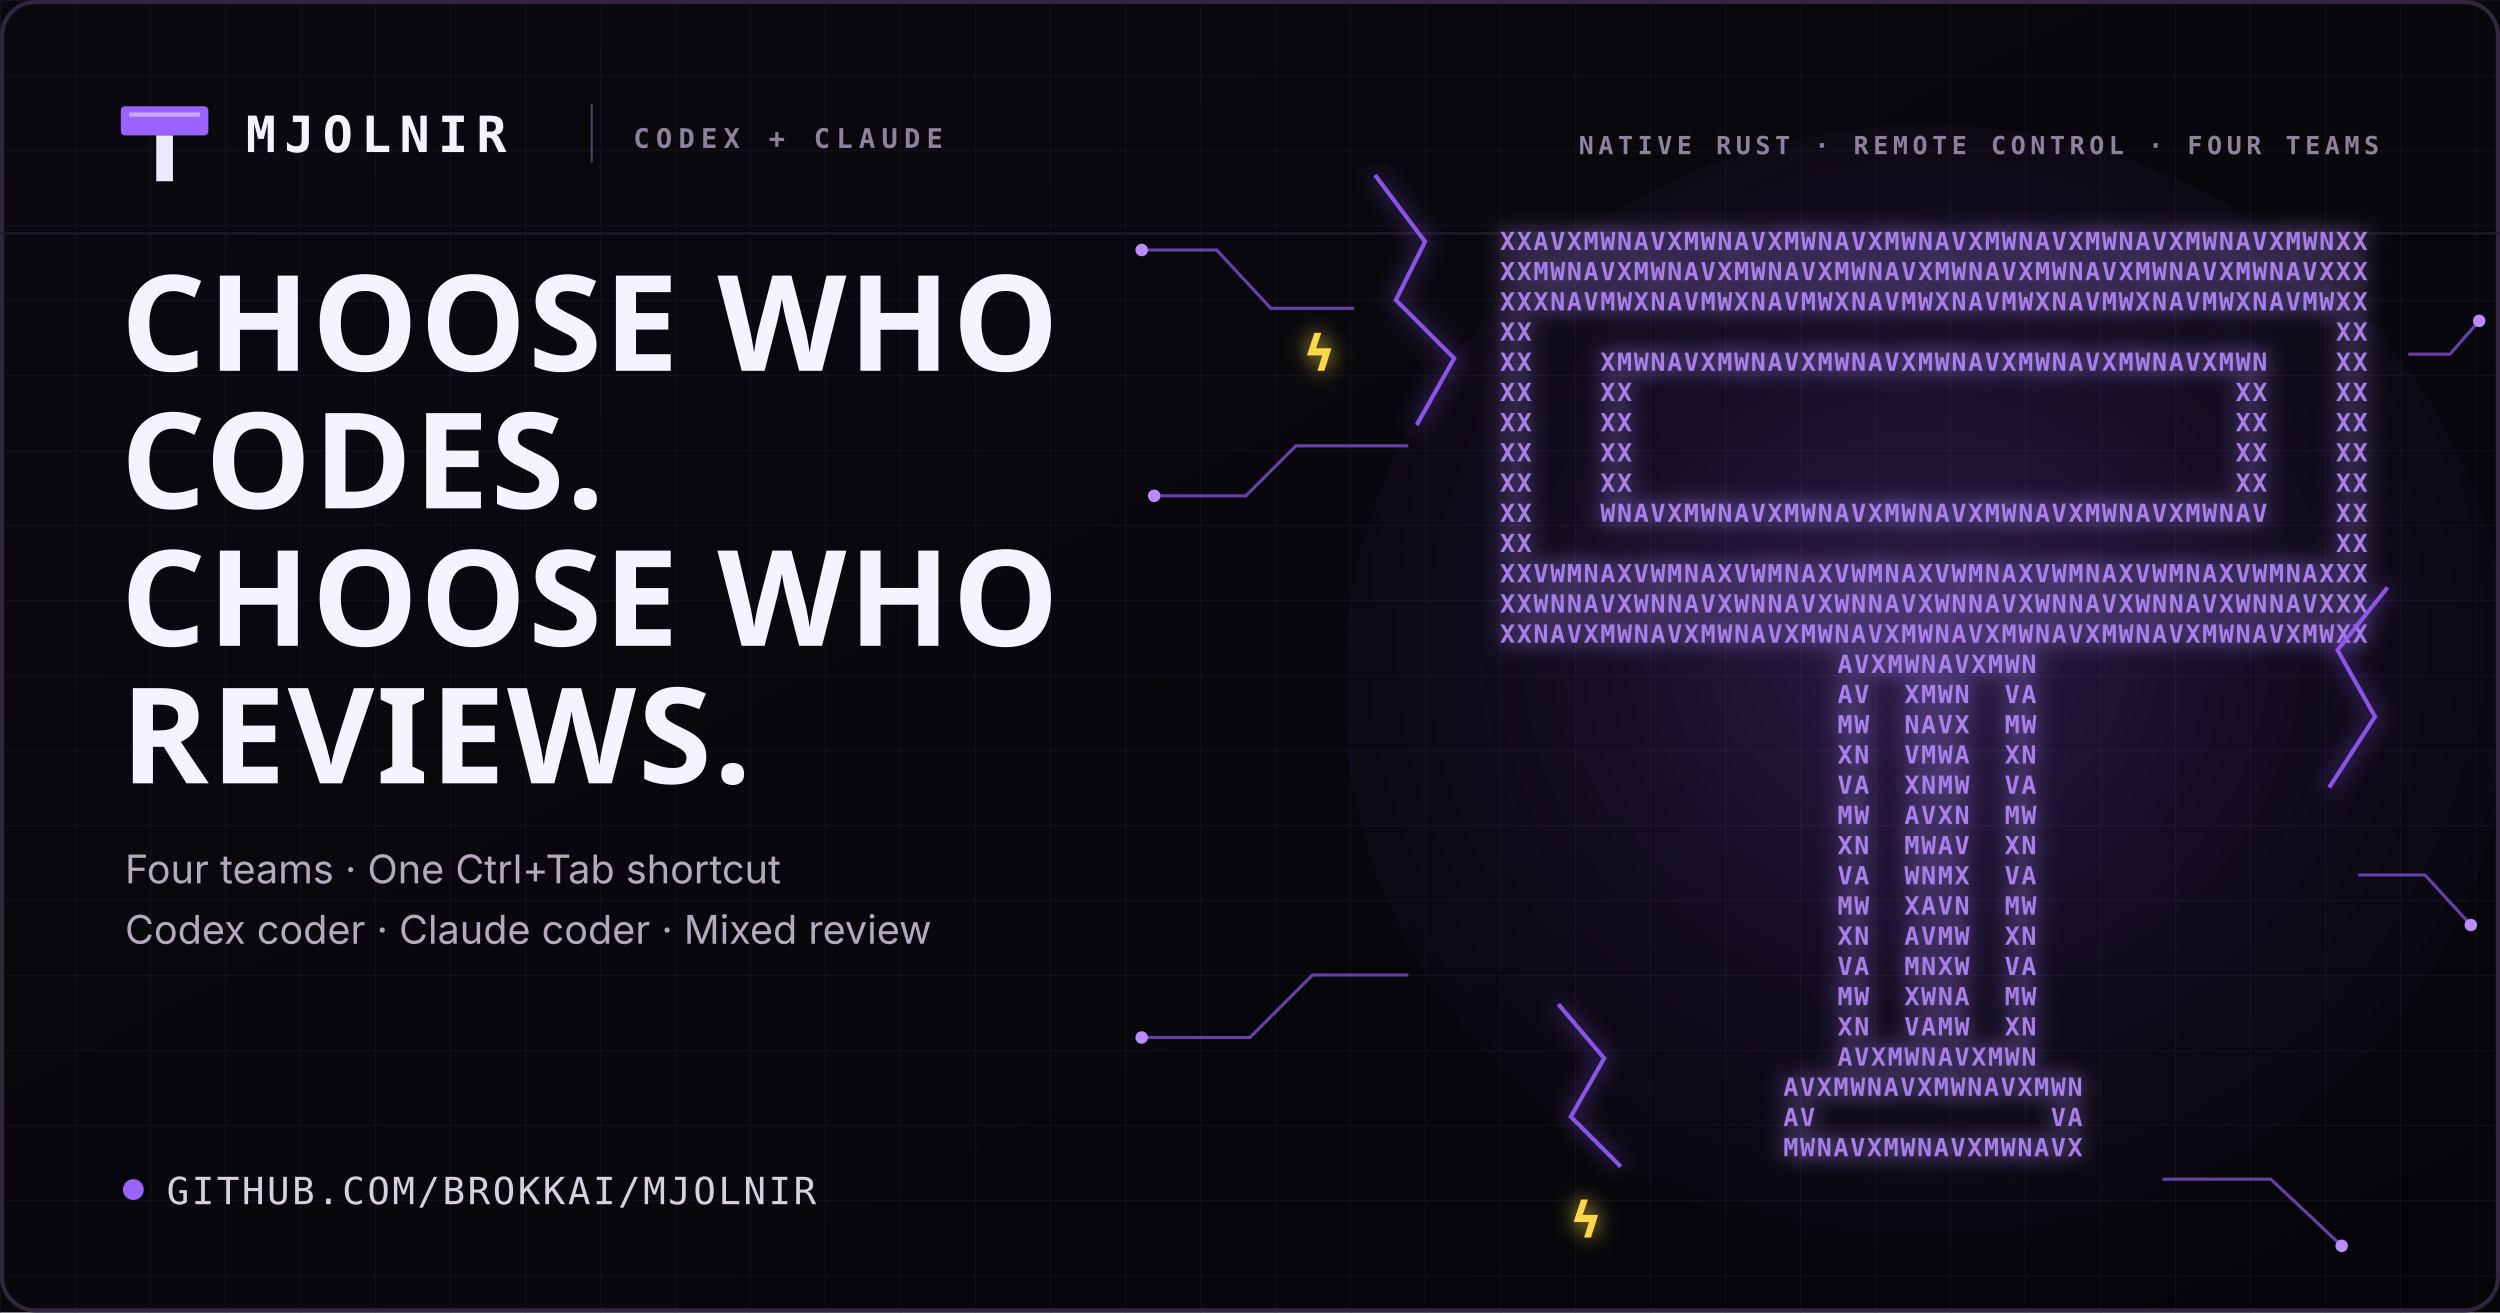
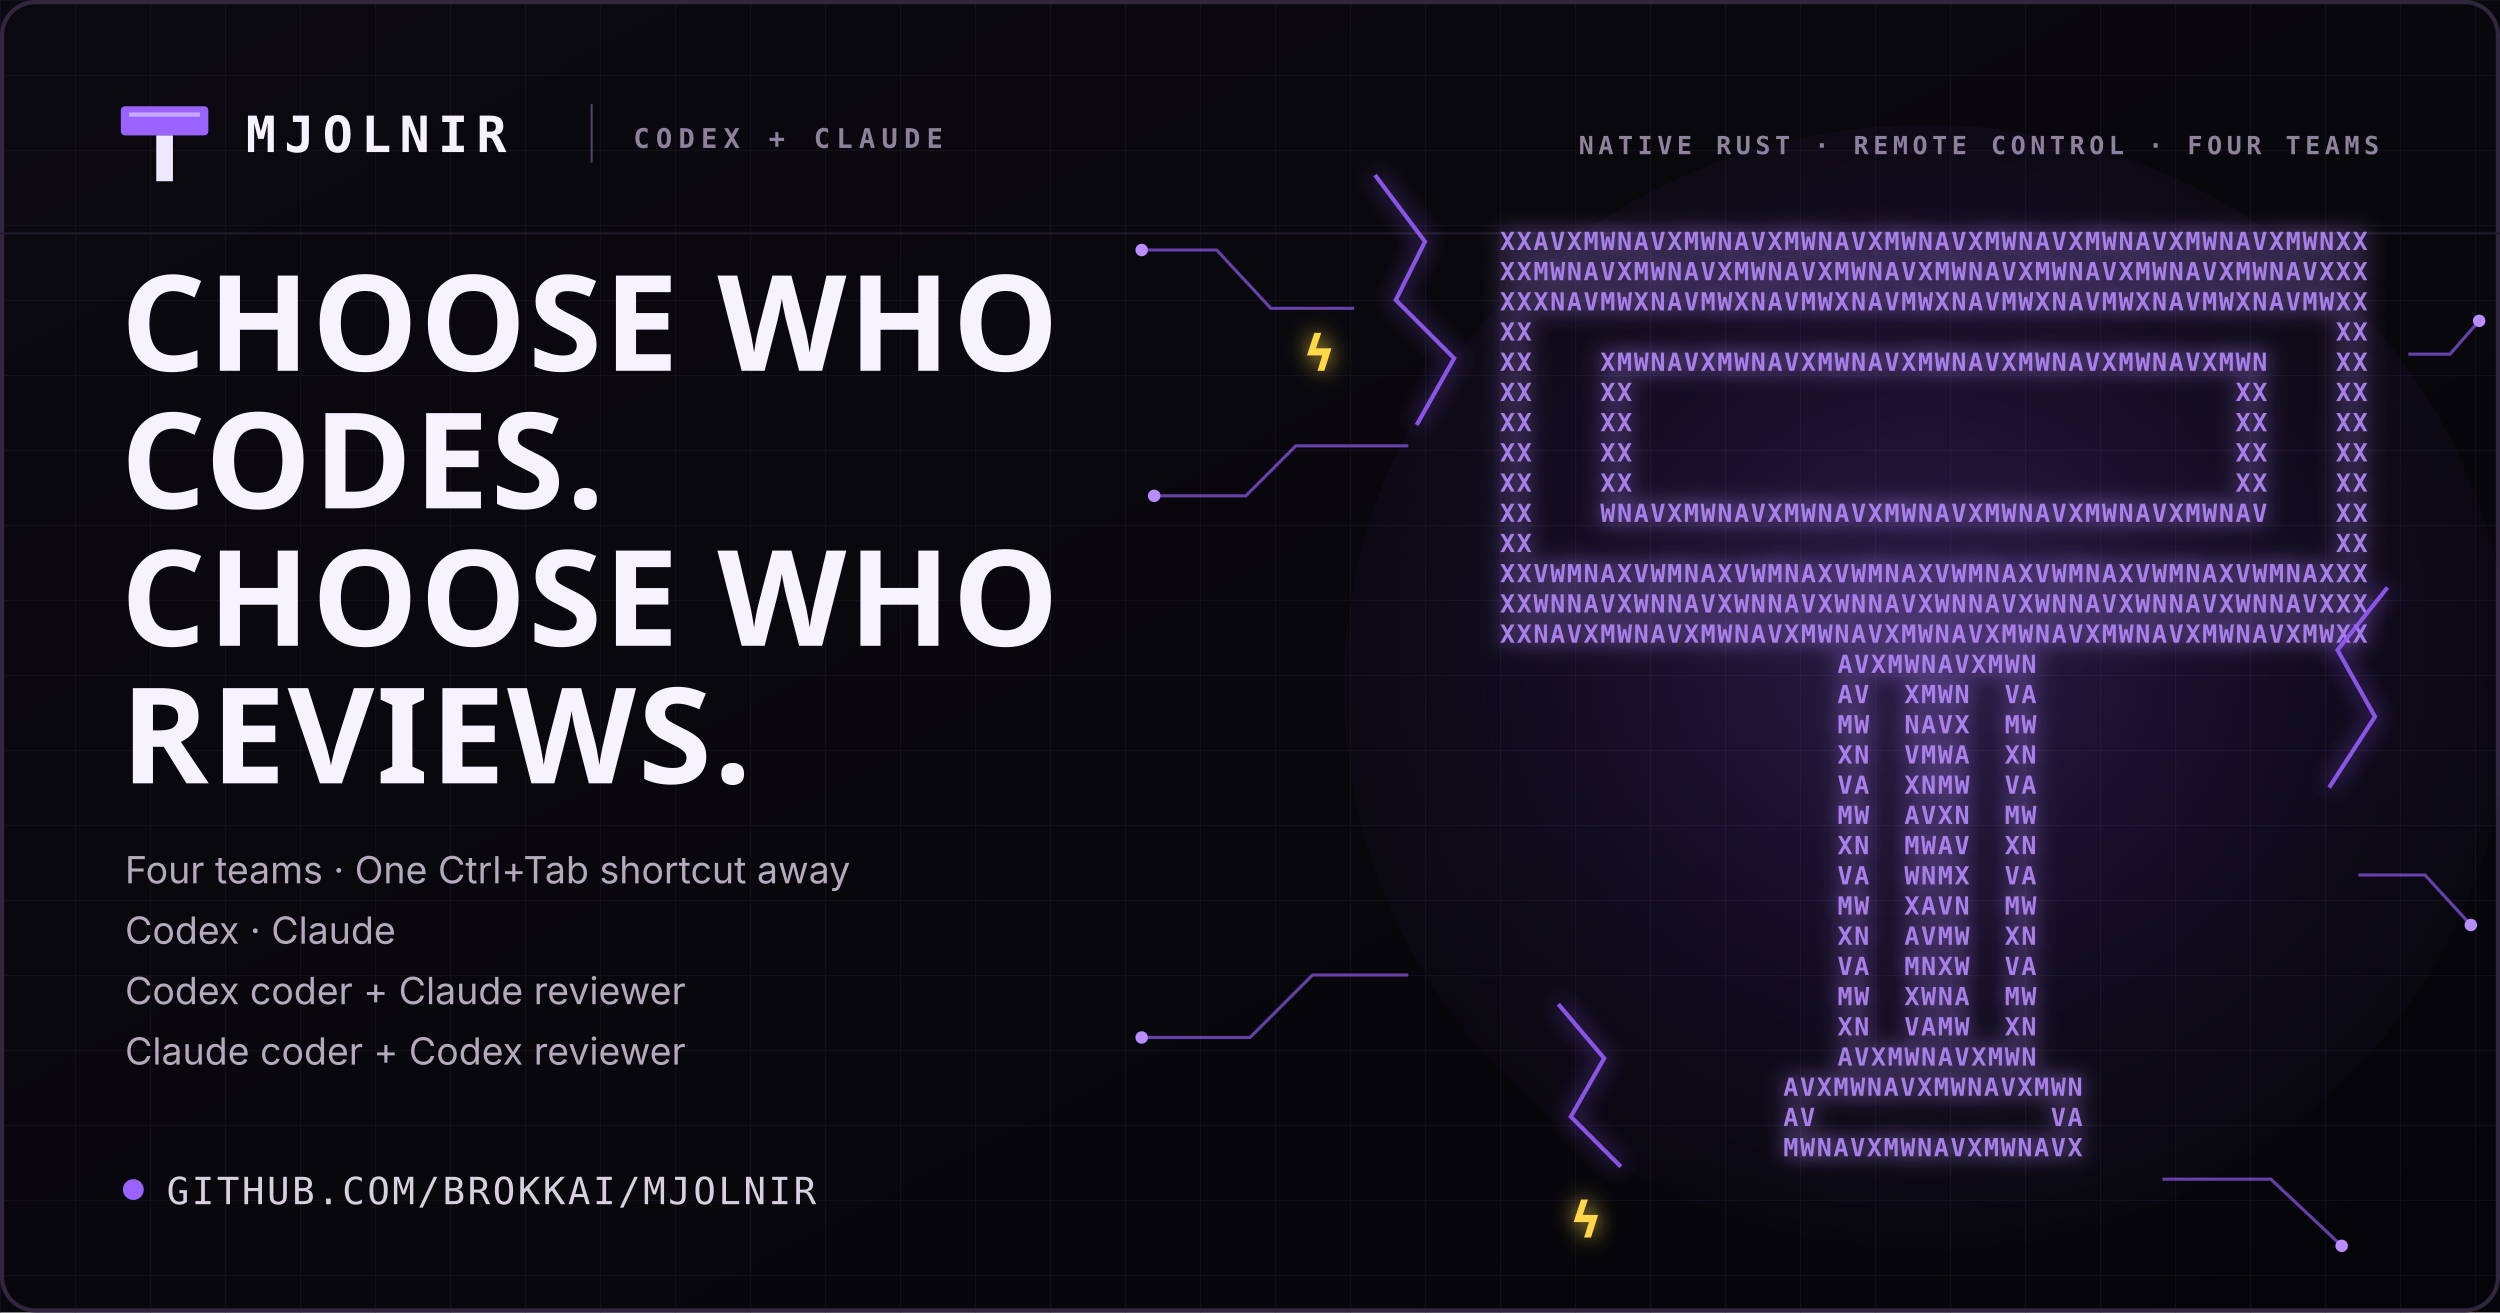
<svg xmlns="http://www.w3.org/2000/svg" width="1200" height="630" viewBox="0 0 1200 630" role="img" aria-labelledby="title description">
  <defs>
    <linearGradient id="background" x1="0" y1="0" x2="1" y2="1">
      <stop offset="0" stop-color="#0b0910" />
      <stop offset="0.56" stop-color="#08070c" />
      <stop offset="1" stop-color="#050509" />
    </linearGradient>
    <radialGradient id="hammerGlow" cx="50%" cy="46%" r="58%">
      <stop offset="0" stop-color="#985cff" stop-opacity="0.24" />
      <stop offset="0.62" stop-color="#7b3fe4" stop-opacity="0.08" />
      <stop offset="1" stop-color="#7b3fe4" stop-opacity="0" />
    </radialGradient>
    <pattern id="grid" width="36" height="36" patternUnits="userSpaceOnUse">
      <path d="M36 0H0V36" fill="none" stroke="#1c1728" stroke-width="1" />
    </pattern>
    <filter id="glow" x="-80%" y="-80%" width="260%" height="260%">
      <feGaussianBlur stdDeviation="5" result="blur" />
      <feMerge>
        <feMergeNode in="blur" />
        <feMergeNode in="SourceGraphic" />
      </feMerge>
    </filter>
  </defs>
  <rect width="1200" height="630" fill="url(#background)" />
  <rect width="1200" height="630" fill="url(#grid)" opacity="0.52" />
  <rect x="1" y="1" width="1198" height="628" rx="16" fill="none" stroke="#30273e" stroke-width="2" />
  <path d="M0 112H1200" stroke="#211a2b" />
  <g transform="translate(58 48)">
    <rect x="0" y="3" width="42" height="14" rx="2" fill="#9a63ff" />
    <rect x="17" y="17" width="8" height="22" fill="#eee8ff" />
    <path d="M4 7H38" stroke="#d9c7ff" stroke-width="2" opacity="0.7" />
    <text x="60" y="25" fill="#f5f1ff" font-family="ui-monospace, SFMono-Regular, Menlo, Consolas, monospace" font-size="24" font-weight="800" letter-spacing="4">MJOLNIR</text>
    <path d="M226 2V30" stroke="#514361" />
    <text x="246" y="23" fill="#8d819c" font-family="ui-monospace, SFMono-Regular, Menlo, Consolas, monospace" font-size="13" font-weight="700" letter-spacing="3">CODEX + CLAUDE</text>
  </g>
  <g transform="translate(58 178)">
    <text fill="#f6f2ff" font-family="Impact, Haettenschweiler, 'Arial Narrow Bold', sans-serif" font-size="64" font-weight="800" letter-spacing="1">
      <tspan x="0" y="0">CHOOSE WHO</tspan>
      <tspan x="0" y="66">CODES.</tspan>
      <tspan x="0" y="132">CHOOSE WHO</tspan>
      <tspan x="0" y="198">REVIEWS.</tspan>
    </text>
-     <text x="2" y="246" fill="#b5aabd" font-family="Inter, ui-sans-serif, system-ui, sans-serif" font-size="19">
-       <tspan x="2" y="246">Four teams · One Ctrl+Tab shortcut</tspan>
-       <tspan x="2" y="275">Codex coder · Claude coder · Mixed review</tspan>
+     <text x="2" y="246" fill="#b5aabd" font-family="Inter, ui-sans-serif, system-ui, sans-serif" font-size="18">
+       <tspan x="2" y="246">Four teams · One Ctrl+Tab shortcut away</tspan>
+       <tspan x="2" y="275">Codex · Claude</tspan>
+       <tspan x="2" y="304">Codex coder + Claude reviewer</tspan>
+       <tspan x="2" y="333">Claude coder + Codex reviewer</tspan>
    </text>
  </g>
  <text x="1142" y="74" text-anchor="end" fill="#8f839b" font-family="ui-monospace, SFMono-Regular, Menlo, Consolas, monospace" font-size="12" font-weight="700" letter-spacing="2.2">NATIVE RUST  ·  REMOTE CONTROL  ·  FOUR TEAMS</text>
  <g>
    <ellipse cx="925" cy="330" rx="280" ry="270" fill="url(#hammerGlow)" />
    <text xml:space="preserve" fill="#b88cff" font-family="ui-monospace, SFMono-Regular, Menlo, Consolas, monospace" font-size="12" font-weight="750" letter-spacing="0.8" filter="url(#glow)" opacity="0.9">
      <tspan x="720" y="120">XXAVXMWNAVXMWNAVXMWNAVXMWNAVXMWNAVXMWNAVXMWNAVXMWNXX</tspan>
      <tspan x="720" dy="14.5">XXMWNAVXMWNAVXMWNAVXMWNAVXMWNAVXMWNAVXMWNAVXMWNAVXXX</tspan>
      <tspan x="720" dy="14.5">XXXNAVMWXNAVMWXNAVMWXNAVMWXNAVMWXNAVMWXNAVMWXNAVMWXX</tspan>
      <tspan x="720" dy="14.5">XX                                                XX</tspan>
      <tspan x="720" dy="14.5">XX    XMWNAVXMWNAVXMWNAVXMWNAVXMWNAVXMWNAVXMWN    XX</tspan>
      <tspan x="720" dy="14.5">XX    XX                                    XX    XX</tspan>
      <tspan x="720" dy="14.5">XX    XX                                    XX    XX</tspan>
      <tspan x="720" dy="14.5">XX    XX                                    XX    XX</tspan>
      <tspan x="720" dy="14.5">XX    XX                                    XX    XX</tspan>
      <tspan x="720" dy="14.5">XX    WNAVXMWNAVXMWNAVXMWNAVXMWNAVXMWNAVXMWNAV    XX</tspan>
      <tspan x="720" dy="14.5">XX                                                XX</tspan>
      <tspan x="720" dy="14.5">XXVWMNAXVWMNAXVWMNAXVWMNAXVWMNAXVWMNAXVWMNAXVWMNAXXX</tspan>
      <tspan x="720" dy="14.5">XXWNNAVXWNNAVXWNNAVXWNNAVXWNNAVXWNNAVXWNNAVXWNNAVXXX</tspan>
      <tspan x="720" dy="14.5">XXNAVXMWNAVXMWNAVXMWNAVXMWNAVXMWNAVXMWNAVXMWNAVXMWXX</tspan>
      <tspan x="882" dy="14.5">AVXMWNAVXMWN</tspan>
      <tspan x="882" dy="14.5">AV  XMWN  VA</tspan>
      <tspan x="882" dy="14.5">MW  NAVX  MW</tspan>
      <tspan x="882" dy="14.5">XN  VMWA  XN</tspan>
      <tspan x="882" dy="14.5">VA  XNMW  VA</tspan>
      <tspan x="882" dy="14.5">MW  AVXN  MW</tspan>
      <tspan x="882" dy="14.5">XN  MWAV  XN</tspan>
      <tspan x="882" dy="14.5">VA  WNMX  VA</tspan>
      <tspan x="882" dy="14.5">MW  XAVN  MW</tspan>
      <tspan x="882" dy="14.5">XN  AVMW  XN</tspan>
      <tspan x="882" dy="14.5">VA  MNXW  VA</tspan>
      <tspan x="882" dy="14.5">MW  XWNA  MW</tspan>
      <tspan x="882" dy="14.5">XN  VAMW  XN</tspan>
      <tspan x="882" dy="14.5">AVXMWNAVXMWN</tspan>
      <tspan x="856" dy="14.5">AVXMWNAVXMWNAVXMWN</tspan>
      <tspan x="856" dy="14.5">AV              VA</tspan>
      <tspan x="856" dy="14.5">MWNAVXMWNAVXMWNAVX</tspan>
    </text>
  </g>
  <g fill="none" stroke="#8f59ed" stroke-width="1.5" opacity="0.7">
    <path d="M650 148H610L584 120H548" />
    <path d="M676 214H622L598 238H554" />
    <path d="M1156 170H1176L1190 154" />
    <path d="M1132 420H1164L1186 444" />
    <path d="M676 468H630L600 498H548" />
    <path d="M1038 566H1090L1124 598" />
  </g>
  <g fill="#b98cff">
    <circle cx="548" cy="120" r="3" />
    <circle cx="554" cy="238" r="3" />
    <circle cx="548" cy="498" r="3" />
    <circle cx="1190" cy="154" r="3" />
    <circle cx="1186" cy="444" r="3" />
    <circle cx="1124" cy="598" r="3" />
  </g>
  <g fill="none" stroke="#985cff" stroke-width="2" opacity="0.9" filter="url(#glow)">
    <path d="M660 84L684 116L670 144L698 172L680 204" />
    <path d="M1146 282L1122 312L1140 344L1118 378" />
    <path d="M778 560L754 536L770 508L748 482" />
  </g>
  <g fill="#ffd84a" font-family="ui-monospace, SFMono-Regular, Menlo, Consolas, monospace" font-size="24" font-weight="900" filter="url(#glow)">
    <text x="626" y="178">ϟ</text>
    <text x="754" y="594">ϟ</text>
  </g>
  <g transform="translate(58 578)">
    <circle cx="6" cy="-7" r="5" fill="#9a63ff" />
    <text x="22" y="0" fill="#d8d0df" font-family="ui-monospace, SFMono-Regular, Menlo, Consolas, monospace" font-size="18" letter-spacing="1.2">GITHUB.COM/BROKKAI/MJOLNIR</text>
  </g>
</svg>
